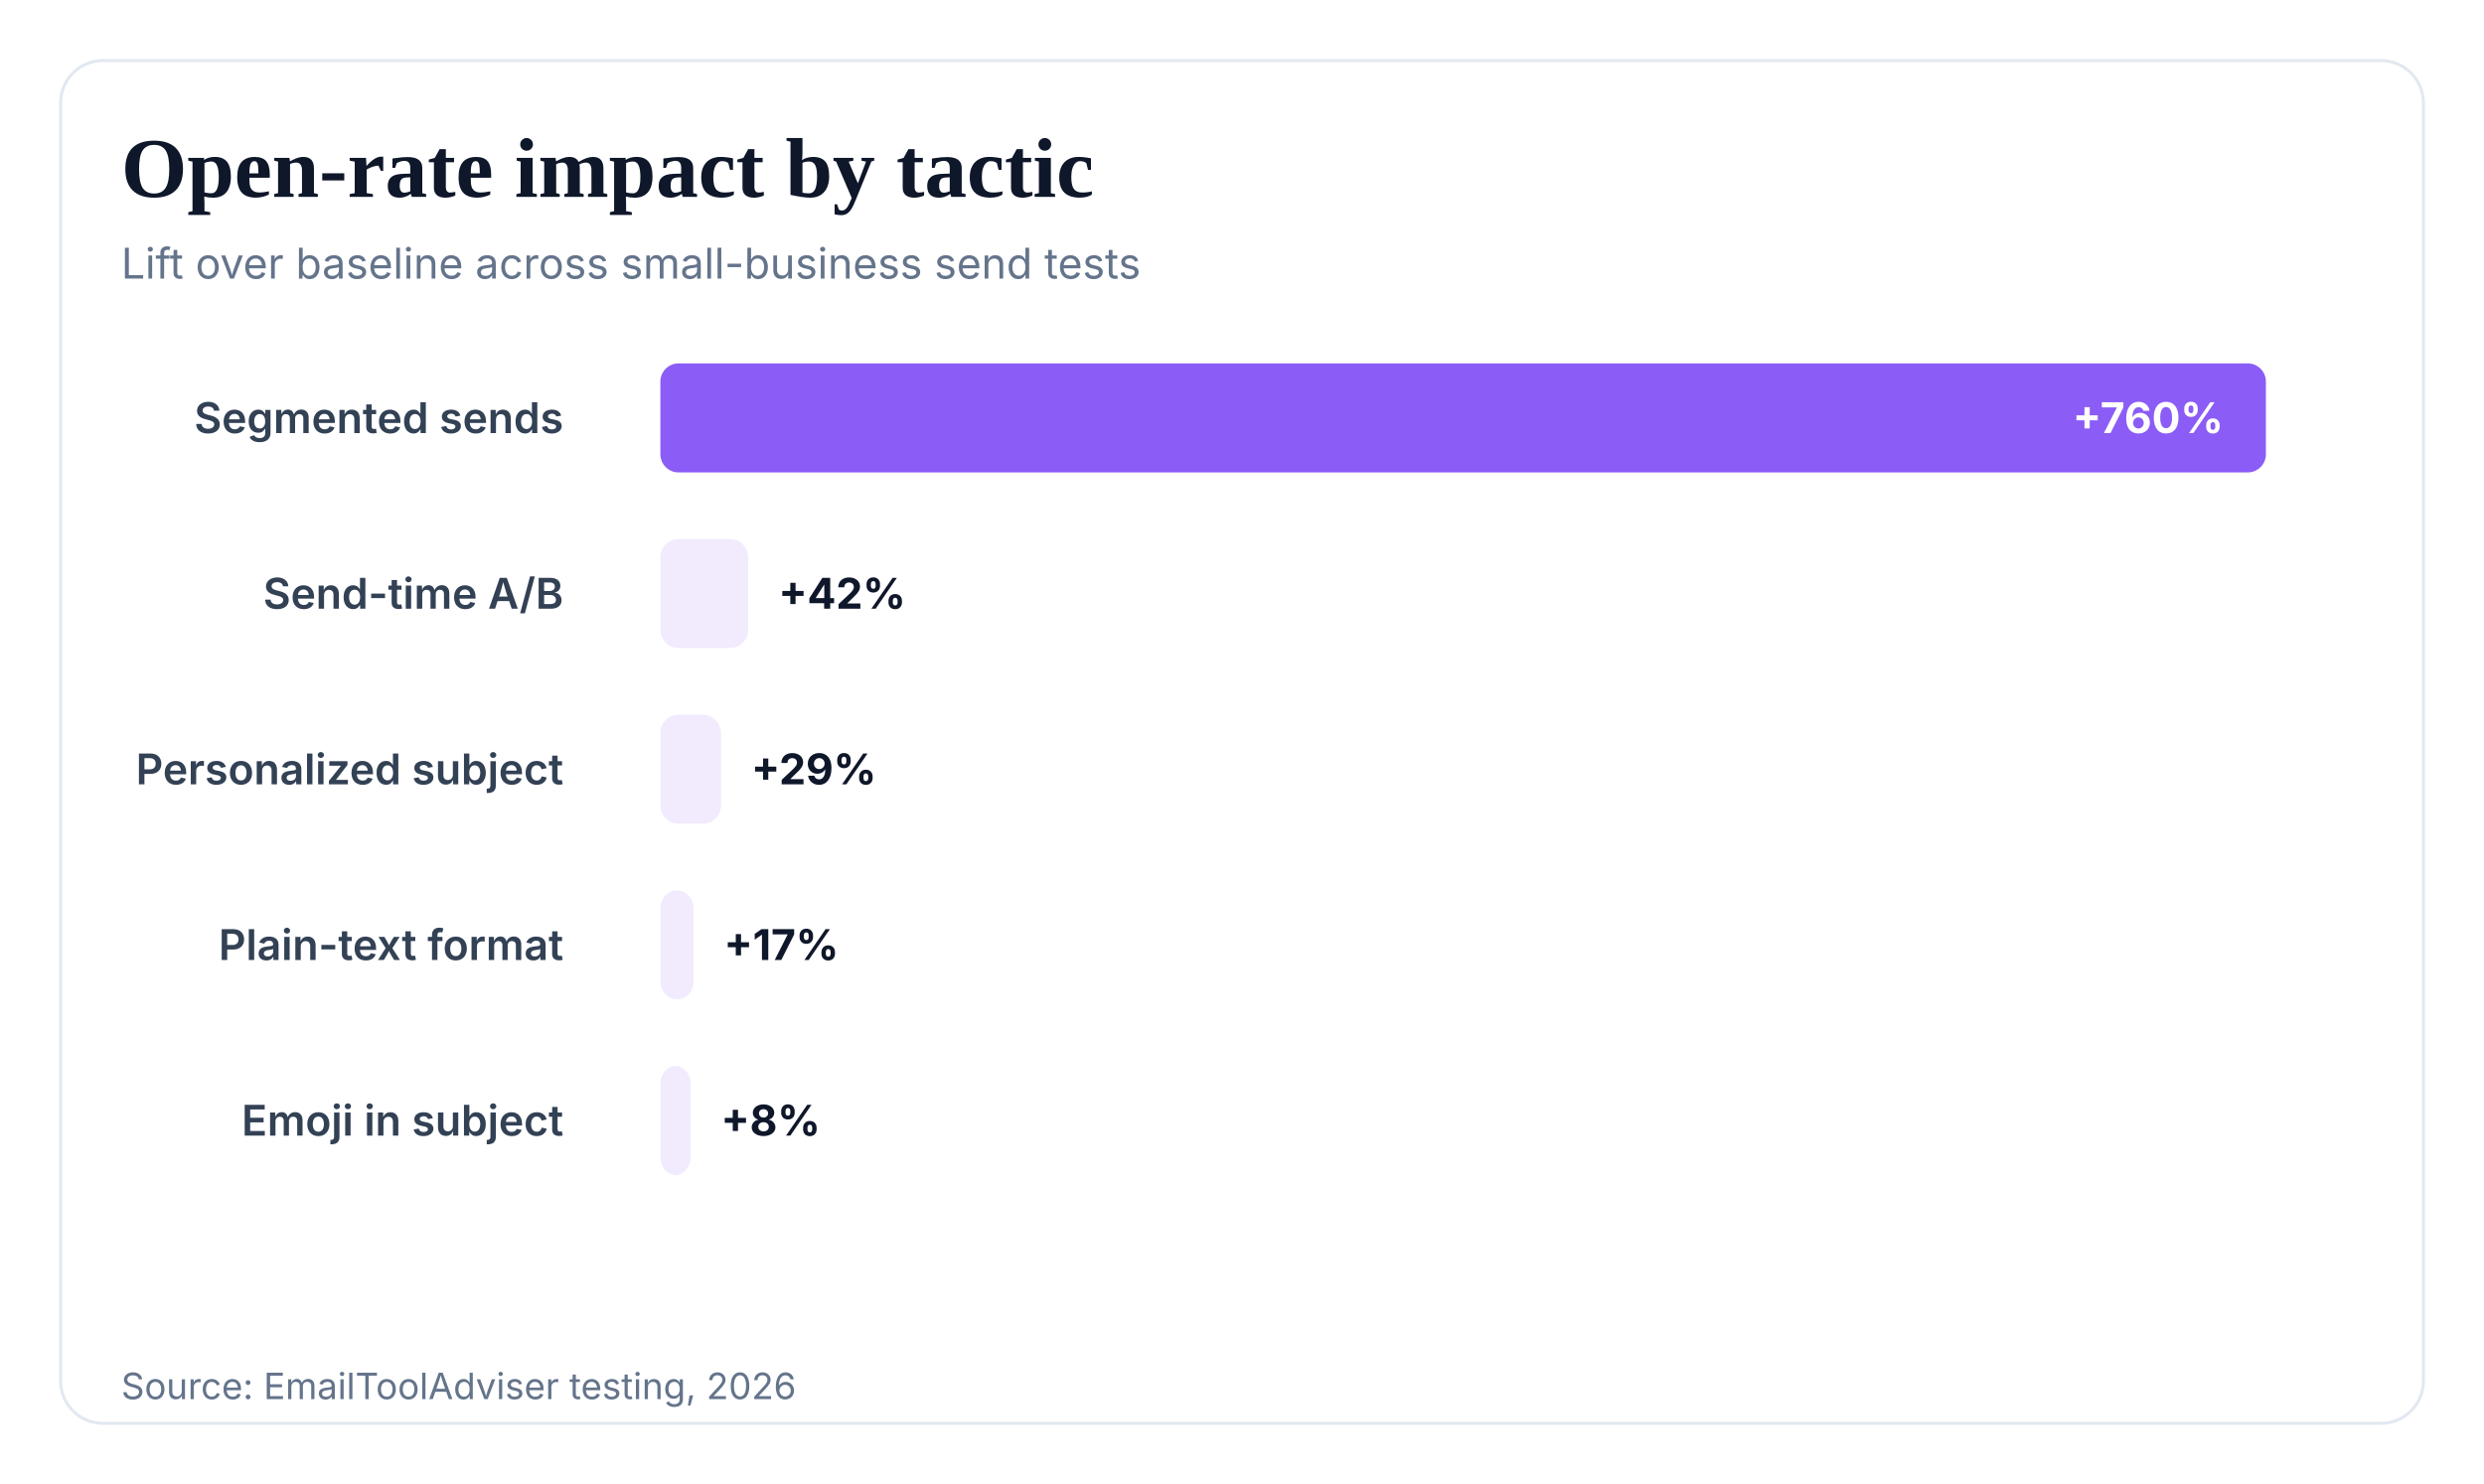
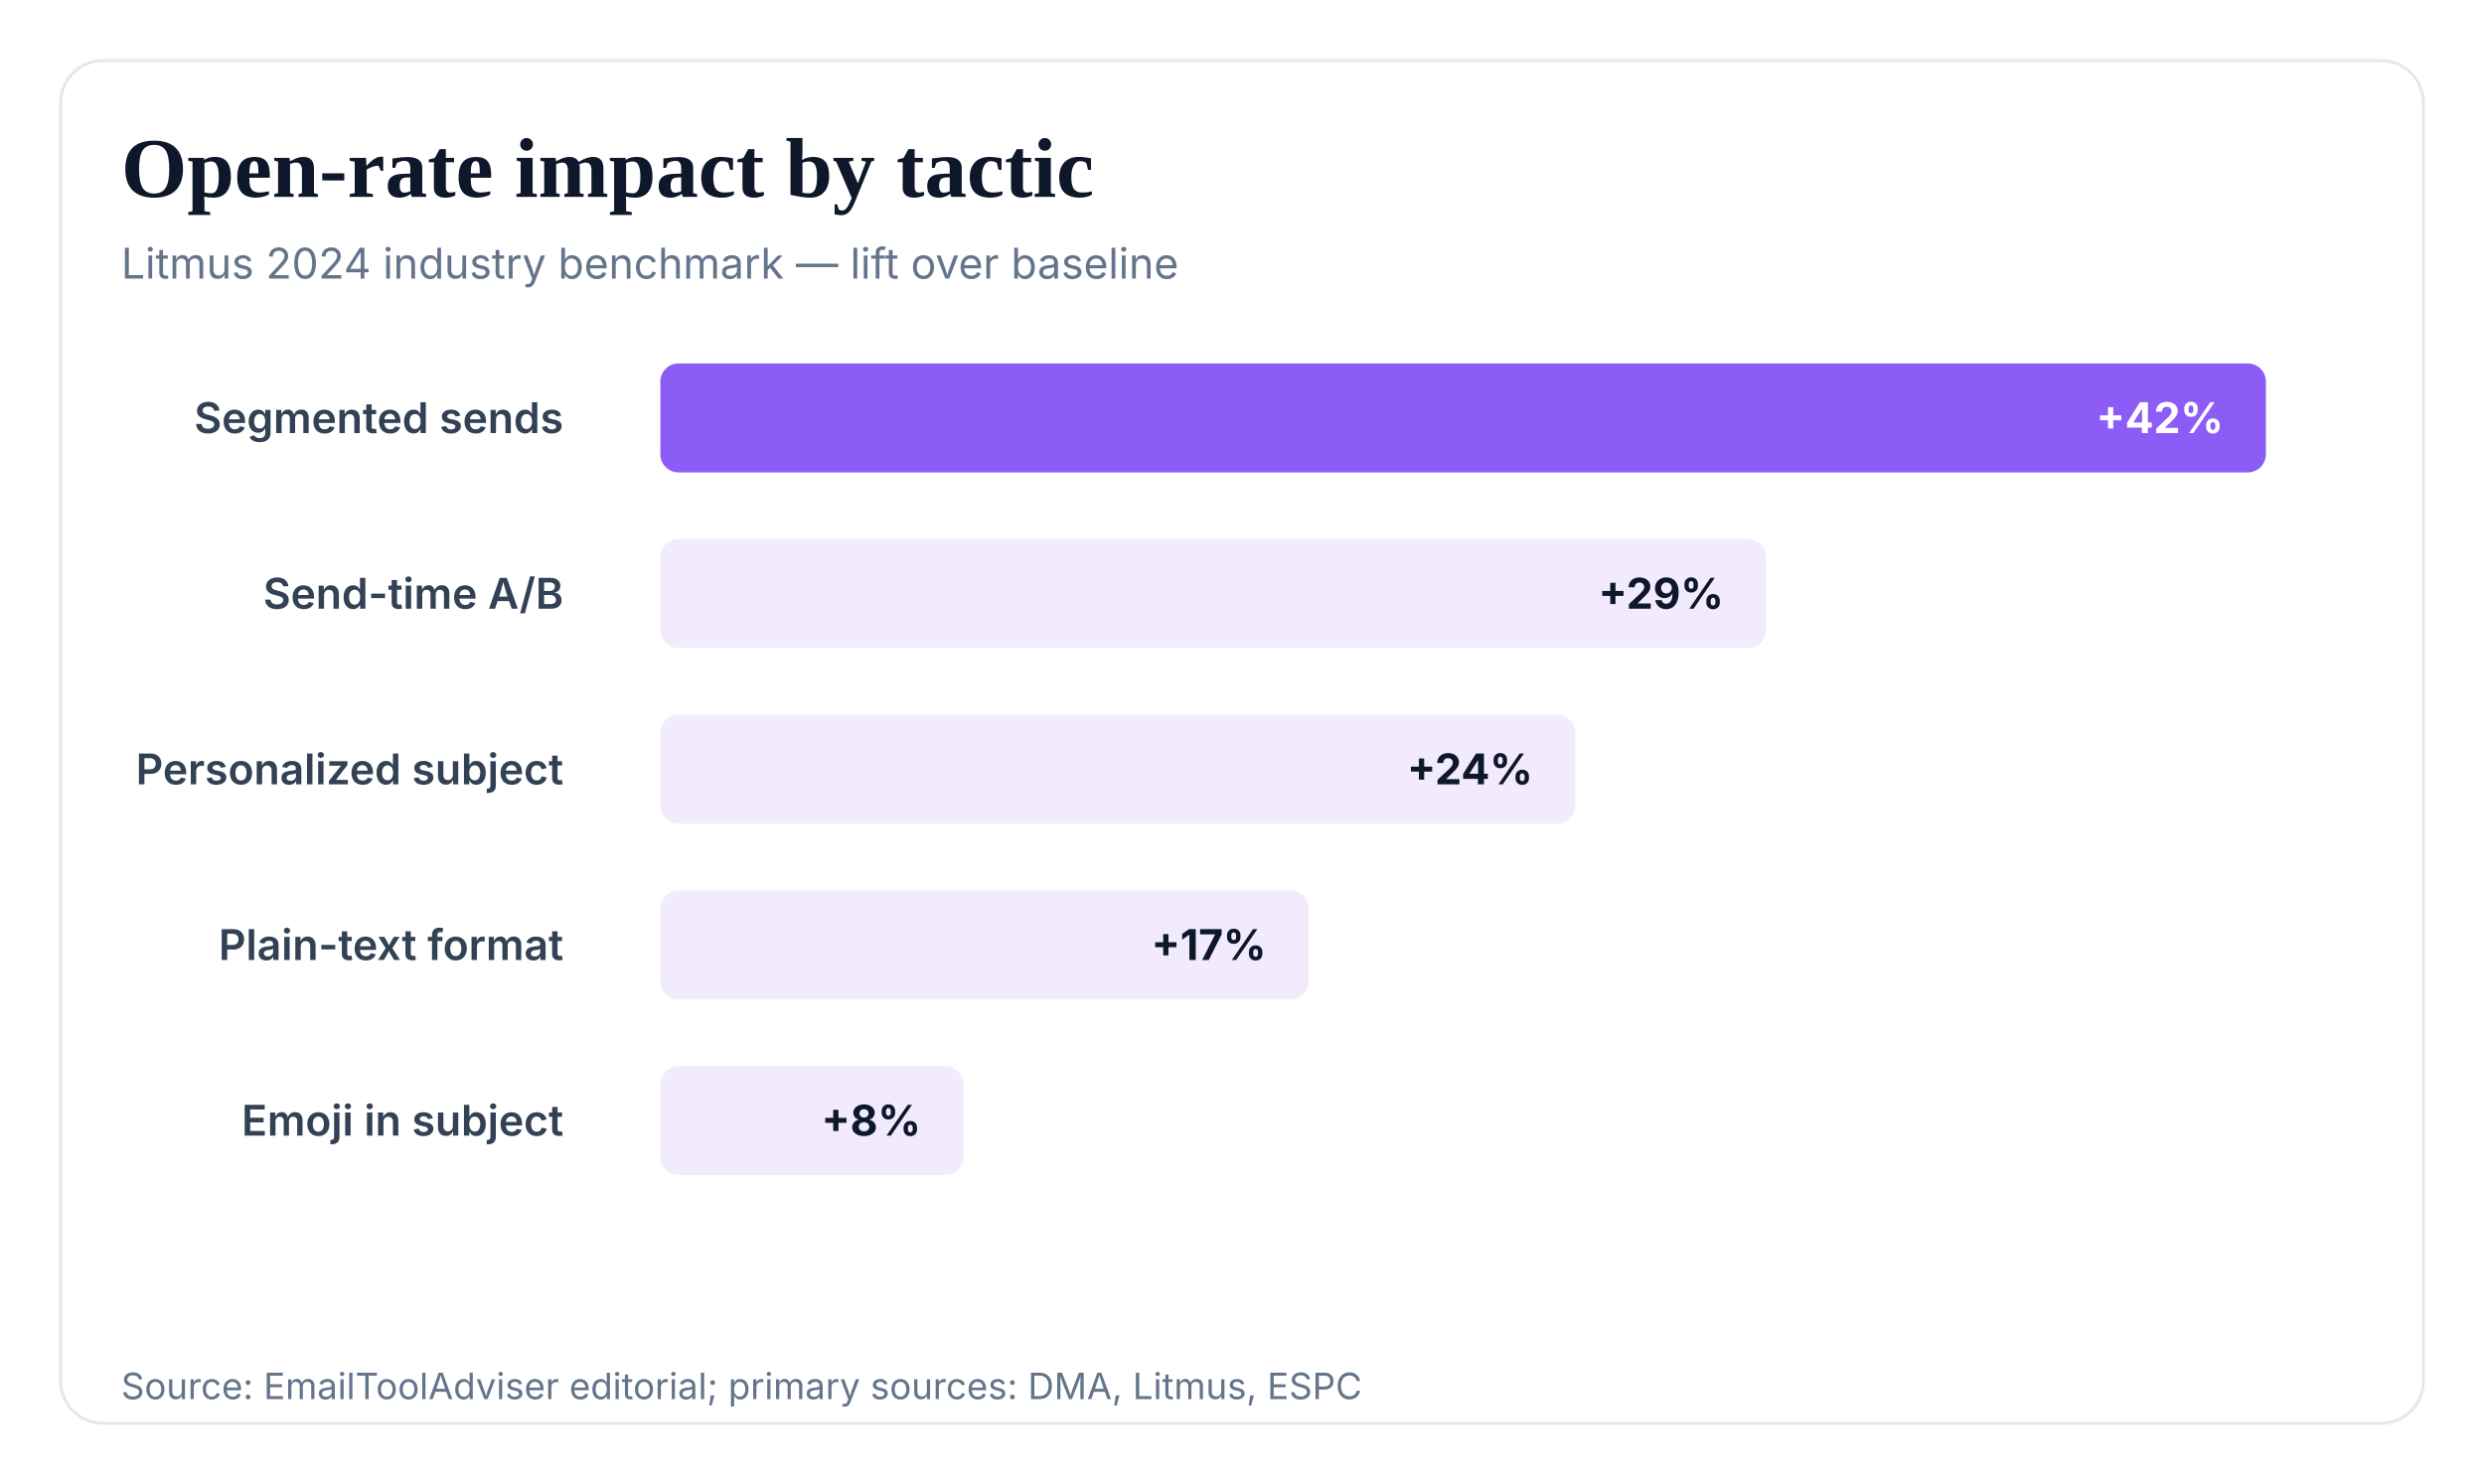
<svg xmlns="http://www.w3.org/2000/svg" viewBox="0 0 820 490" preserveAspectRatio="xMinYMin meet" role="img" style="width:100%;height:auto;">
  <style>
  .serif  { font-family: Georgia, 'Times New Roman', 'Playfair Display', serif; font-weight: 800; }
  .sans   { font-family: system-ui, -apple-system, BlinkMacSystemFont, 'Segoe UI', sans-serif; }
  .label  { font-family: system-ui, sans-serif; font-weight: 700; text-transform: uppercase; letter-spacing: 0.08em; }
</style>
  <rect width="820" height="490" fill="#ffffff" />
  <rect x="20" y="20" rx="14" ry="14" width="780" height="450" fill="#ffffff" stroke="#e2e8f0" stroke-width="1" />
  <text x="40" y="65" class="serif" font-size="28" fill="#0f172a">Open-rate impact by tactic</text>
-   <text x="40" y="92" class="sans" font-size="14" fill="#64748b">Lift over baseline across small-business send tests</text>
+   <text x="40" y="92" class="sans" font-size="14" fill="#64748b">Litmus 2024 industry benchmark — lift over baseline</text>
  <text x="186" y="143" class="sans" font-size="14" fill="#334155" text-anchor="end" font-weight="600">Segmented sends</text>
  <rect x="218" y="120" rx="6" ry="6" width="530" height="36" fill="#8b5cf6" />
-   <text x="734" y="143" class="sans" font-size="14" fill="#ffffff" text-anchor="end" font-weight="700">+760%</text>
+   <text x="734" y="143" class="sans" font-size="14" fill="#ffffff" text-anchor="end" font-weight="700">+42%</text>
  <text x="186" y="201" class="sans" font-size="14" fill="#334155" text-anchor="end" font-weight="600">Send-time A/B</text>
-   <rect x="218" y="178" rx="6" ry="6" width="29" height="36" fill="#f1ebfd" />
-   <text x="257" y="201" class="sans" font-size="14" fill="#0f172a" text-anchor="start" font-weight="700">+42%</text>
+   <rect x="218" y="178" rx="6" ry="6" width="365" height="36" fill="#f1ebfd" />
+   <text x="569" y="201" class="sans" font-size="14" fill="#0f172a" text-anchor="end" font-weight="700">+29%</text>
  <text x="186" y="259" class="sans" font-size="14" fill="#334155" text-anchor="end" font-weight="600">Personalized subject</text>
-   <rect x="218" y="236" rx="6" ry="6" width="20" height="36" fill="#f1ebfd" />
-   <text x="248" y="259" class="sans" font-size="14" fill="#0f172a" text-anchor="start" font-weight="700">+29%</text>
+   <rect x="218" y="236" rx="6" ry="6" width="302" height="36" fill="#f1ebfd" />
+   <text x="506" y="259" class="sans" font-size="14" fill="#0f172a" text-anchor="end" font-weight="700">+24%</text>
  <text x="186" y="317" class="sans" font-size="14" fill="#334155" text-anchor="end" font-weight="600">Plain-text format</text>
-   <rect x="218" y="294" rx="6" ry="6" width="11" height="36" fill="#f1ebfd" />
-   <text x="239" y="317" class="sans" font-size="14" fill="#0f172a" text-anchor="start" font-weight="700">+17%</text>
+   <rect x="218" y="294" rx="6" ry="6" width="214" height="36" fill="#f1ebfd" />
+   <text x="418" y="317" class="sans" font-size="14" fill="#0f172a" text-anchor="end" font-weight="700">+17%</text>
  <text x="186" y="375" class="sans" font-size="14" fill="#334155" text-anchor="end" font-weight="600">Emoji in subject</text>
-   <rect x="218" y="352" rx="6" ry="6" width="10" height="36" fill="#f1ebfd" />
-   <text x="238" y="375" class="sans" font-size="14" fill="#0f172a" text-anchor="start" font-weight="700">+8%</text>
-   <text x="40" y="462" class="sans" font-size="12" fill="#64748b">Source: EmailToolAdviser testing, 2026</text>
+   <rect x="218" y="352" rx="6" ry="6" width="100" height="36" fill="#f1ebfd" />
+   <text x="304" y="375" class="sans" font-size="14" fill="#0f172a" text-anchor="end" font-weight="700">+8%</text>
+   <text x="40" y="462" class="sans" font-size="12" fill="#64748b">Source: EmailToolAdviser editorial; primary sources: DMA, Litmus, ESPC</text>
</svg>
